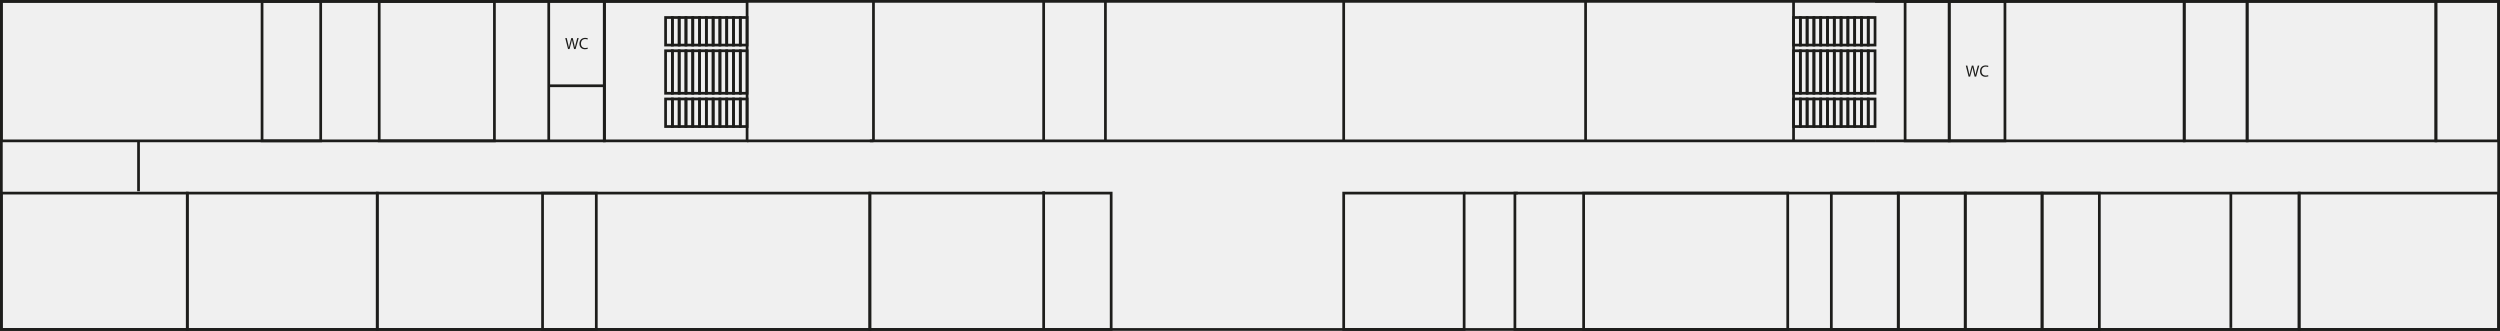
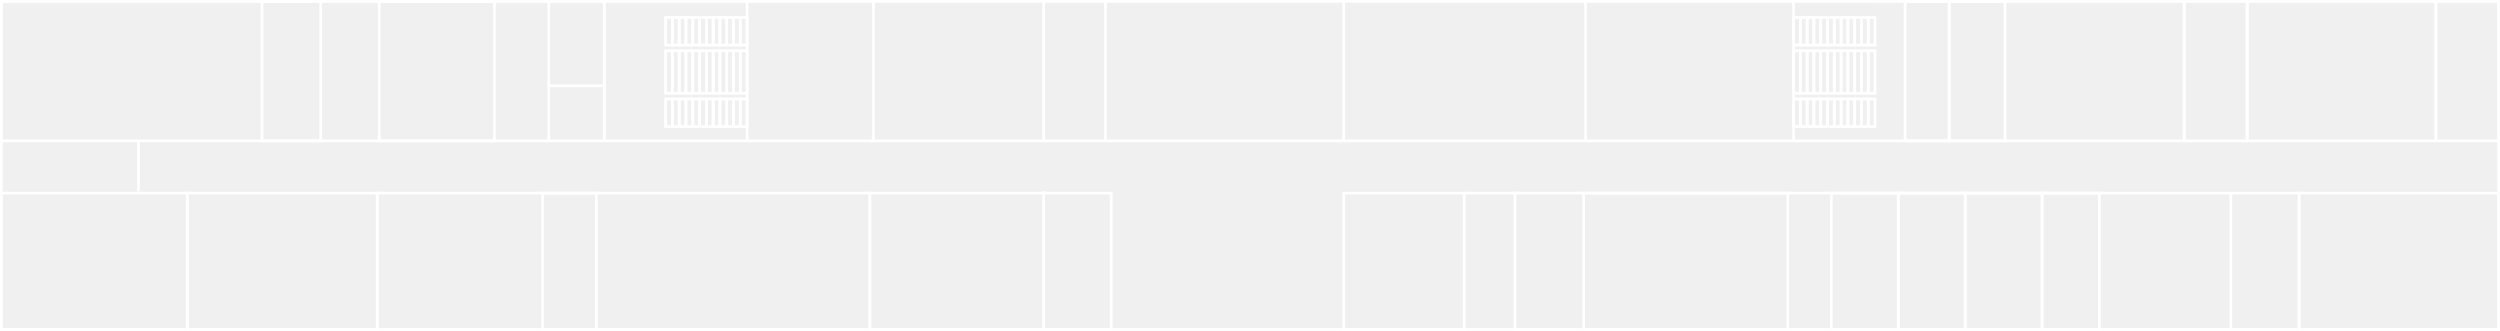
<svg xmlns="http://www.w3.org/2000/svg" id="_Слой_2" data-name="Слой 2" viewBox="0 0 1832.64 242.51">
  <defs>
    <style>
      .cls-1 {
-         fill: #1d1d1b;
+         fill: none;
      }

      .cls-2 {
        fill: none;
-         stroke: #1d1d1b;
+         stroke: #FFFFFF;
        stroke-miterlimit: 10;
        stroke-width: 2px;
      }
    </style>
  </defs>
  <g id="_Слой_2-2" data-name="Слой 2">
    <g>
      <g>
        <rect class="cls-2" x="1" y="1" width="1830.64" height="240.51" />
        <g>
          <rect class="cls-2" x="542.68" y="12.83" width="4.98" height="20.21" />
          <rect class="cls-2" x="537.7" y="12.83" width="4.98" height="20.21" />
          <rect class="cls-2" x="532.72" y="12.83" width="4.98" height="20.21" />
          <rect class="cls-2" x="527.74" y="12.83" width="4.98" height="20.21" />
          <rect class="cls-2" x="522.77" y="12.83" width="4.98" height="20.21" />
          <rect class="cls-2" x="517.79" y="12.83" width="4.98" height="20.21" />
        </g>
        <g>
          <rect class="cls-2" x="512.81" y="12.83" width="4.98" height="20.21" />
          <rect class="cls-2" x="507.83" y="12.83" width="4.98" height="20.21" />
          <rect class="cls-2" x="502.85" y="12.83" width="4.98" height="20.21" />
          <rect class="cls-2" x="497.87" y="12.83" width="4.98" height="20.21" />
          <rect class="cls-2" x="492.89" y="12.83" width="4.98" height="20.21" />
          <rect class="cls-2" x="487.91" y="12.83" width="4.98" height="20.21" />
        </g>
        <g>
          <rect class="cls-2" x="542.68" y="72.55" width="4.98" height="20.21" />
          <rect class="cls-2" x="537.7" y="72.55" width="4.98" height="20.21" />
          <rect class="cls-2" x="532.72" y="72.55" width="4.98" height="20.21" />
          <rect class="cls-2" x="527.74" y="72.55" width="4.98" height="20.21" />
          <rect class="cls-2" x="522.77" y="72.55" width="4.98" height="20.21" />
          <rect class="cls-2" x="517.79" y="72.55" width="4.98" height="20.21" />
        </g>
        <g>
          <rect class="cls-2" x="512.81" y="72.55" width="4.98" height="20.21" />
          <rect class="cls-2" x="507.83" y="72.55" width="4.98" height="20.21" />
          <rect class="cls-2" x="502.85" y="72.55" width="4.98" height="20.21" />
          <rect class="cls-2" x="497.87" y="72.55" width="4.98" height="20.21" />
          <rect class="cls-2" x="492.89" y="72.55" width="4.98" height="20.21" />
          <rect class="cls-2" x="487.91" y="72.55" width="4.98" height="20.21" />
        </g>
        <g>
          <rect class="cls-2" x="542.68" y="37.22" width="4.98" height="31.15" />
          <rect class="cls-2" x="537.7" y="37.22" width="4.98" height="31.15" />
          <rect class="cls-2" x="532.72" y="37.22" width="4.98" height="31.15" />
          <rect class="cls-2" x="527.74" y="37.22" width="4.98" height="31.15" />
          <rect class="cls-2" x="522.77" y="37.22" width="4.98" height="31.15" />
          <rect class="cls-2" x="517.79" y="37.22" width="4.98" height="31.15" />
        </g>
        <g>
          <rect class="cls-2" x="512.81" y="37.22" width="4.98" height="31.15" />
          <rect class="cls-2" x="507.83" y="37.22" width="4.98" height="31.15" />
          <rect class="cls-2" x="502.85" y="37.22" width="4.98" height="31.15" />
          <rect class="cls-2" x="497.87" y="37.22" width="4.98" height="31.15" />
          <rect class="cls-2" x="492.89" y="37.22" width="4.98" height="31.15" />
          <rect class="cls-2" x="487.91" y="37.22" width="4.98" height="31.15" />
        </g>
        <g>
          <rect class="cls-2" x="1369.53" y="12.83" width="4.98" height="20.21" />
          <rect class="cls-2" x="1364.55" y="12.83" width="4.98" height="20.21" />
          <rect class="cls-2" x="1359.57" y="12.83" width="4.98" height="20.21" />
          <rect class="cls-2" x="1354.6" y="12.83" width="4.98" height="20.21" />
          <rect class="cls-2" x="1349.62" y="12.83" width="4.98" height="20.21" />
          <rect class="cls-2" x="1344.64" y="12.83" width="4.98" height="20.21" />
        </g>
        <g>
          <rect class="cls-2" x="1339.66" y="12.83" width="4.98" height="20.21" />
          <rect class="cls-2" x="1334.68" y="12.83" width="4.98" height="20.21" />
          <rect class="cls-2" x="1329.7" y="12.83" width="4.98" height="20.21" />
          <rect class="cls-2" x="1324.72" y="12.83" width="4.98" height="20.21" />
          <rect class="cls-2" x="1319.74" y="12.83" width="4.98" height="20.21" />
          <rect class="cls-2" x="1314.77" y="12.83" width="4.98" height="20.21" />
        </g>
        <g>
          <rect class="cls-2" x="1369.53" y="72.55" width="4.98" height="20.21" />
          <rect class="cls-2" x="1364.55" y="72.55" width="4.98" height="20.21" />
          <rect class="cls-2" x="1359.57" y="72.55" width="4.98" height="20.21" />
          <rect class="cls-2" x="1354.6" y="72.55" width="4.98" height="20.21" />
          <rect class="cls-2" x="1349.62" y="72.55" width="4.98" height="20.21" />
          <rect class="cls-2" x="1344.64" y="72.55" width="4.98" height="20.21" />
        </g>
        <g>
          <rect class="cls-2" x="1339.66" y="72.55" width="4.98" height="20.21" />
          <rect class="cls-2" x="1334.68" y="72.55" width="4.98" height="20.21" />
          <rect class="cls-2" x="1329.7" y="72.55" width="4.98" height="20.21" />
          <rect class="cls-2" x="1324.72" y="72.55" width="4.98" height="20.21" />
          <rect class="cls-2" x="1319.74" y="72.55" width="4.98" height="20.21" />
          <rect class="cls-2" x="1314.77" y="72.55" width="4.98" height="20.21" />
        </g>
        <g>
          <rect class="cls-2" x="1369.53" y="37.22" width="4.98" height="31.15" />
          <rect class="cls-2" x="1364.55" y="37.22" width="4.98" height="31.15" />
          <rect class="cls-2" x="1359.57" y="37.22" width="4.98" height="31.15" />
          <rect class="cls-2" x="1354.6" y="37.22" width="4.98" height="31.15" />
          <rect class="cls-2" x="1349.62" y="37.22" width="4.98" height="31.15" />
          <rect class="cls-2" x="1344.64" y="37.22" width="4.98" height="31.15" />
        </g>
        <g>
          <rect class="cls-2" x="1339.66" y="37.22" width="4.98" height="31.15" />
          <rect class="cls-2" x="1334.68" y="37.22" width="4.98" height="31.15" />
          <rect class="cls-2" x="1329.7" y="37.22" width="4.98" height="31.15" />
          <rect class="cls-2" x="1324.72" y="37.22" width="4.98" height="31.15" />
          <rect class="cls-2" x="1319.74" y="37.22" width="4.98" height="31.15" />
          <rect class="cls-2" x="1314.77" y="37.22" width="4.98" height="31.15" />
        </g>
        <rect class="cls-2" x="1" y="1" width="442" height="102.26" />
        <rect class="cls-2" x="1" y="141.55" width="136.3" height="99.96" />
        <rect class="cls-2" x="276.55" y="141.55" width="160.57" height="99.96" />
        <rect class="cls-2" x="137.3" y="141.55" width="139.26" height="99.96" />
        <rect class="cls-2" x="397.72" y="141.55" width="239.94" height="99.96" />
        <rect class="cls-2" x="637.66" y="141.55" width="176.89" height="99.96" />
        <rect class="cls-2" x="1110.51" y="141.55" width="574.87" height="99.96" />
        <rect class="cls-2" x="985" y="141.55" width="88.3" height="99.96" transform="translate(2058.3 383.06) rotate(180)" />
        <rect class="cls-2" x="1685.38" y="141.55" width="146.26" height="99.96" />
        <rect class="cls-2" x="1496.96" y="141.55" width="41.98" height="99.96" />
        <rect class="cls-2" x="1440.64" y="141.55" width="56.32" height="99.96" />
        <rect class="cls-2" x="1391.49" y="141.55" width="49.15" height="99.96" />
        <rect class="cls-2" x="1342.47" y="141.55" width="49.15" height="99.96" />
        <rect class="cls-2" x="1160.89" y="141.55" width="149.62" height="99.96" />
        <polyline class="cls-2" points="1374.51 1 1601.15 1 1601.15 103.26 1374.51 103.26" />
        <rect class="cls-2" x="1601.15" y="1" width="46.13" height="102.26" />
        <rect class="cls-2" x="1785.66" y="1" width="45.98" height="102.26" />
        <rect class="cls-2" x="1647.28" y="1" width="138.38" height="102.26" />
        <rect class="cls-2" x="1428.89" y="1" width="40.85" height="102.26" />
        <rect class="cls-2" x="1396.55" y="1" width="32.34" height="102.26" />
        <rect class="cls-2" x="443" y="1" width="104.66" height="102.26" />
        <line class="cls-2" x1="1314.77" y1="103.26" x2="1314.77" y2="1" />
        <line class="cls-2" x1="637.66" y1="103.26" x2="1374.51" y2="103.26" />
        <line class="cls-2" x1="547.66" y1="103.26" x2="640.3" y2="103.26" />
        <line class="cls-2" x1="640.3" y1="103.26" x2="640.3" y2="1" />
        <line class="cls-2" x1="765.06" y1="103.26" x2="765.06" y2="1" />
        <line class="cls-2" x1="810.34" y1="103.26" x2="810.34" y2="1" />
        <line class="cls-2" x1="985" y1="103.26" x2="985" y2="1" />
        <line class="cls-2" x1="1162.32" y1="103.26" x2="1162.32" y2="1.3" />
        <line class="cls-2" x1="1073.3" y1="141.55" x2="1112.64" y2="141.55" />
        <line class="cls-2" x1="765.06" y1="241.51" x2="765.06" y2="140.19" />
        <line class="cls-2" x1="443" y1="103.26" x2="443" y2="1" />
        <line class="cls-2" x1="402.26" y1="103.26" x2="402.26" y2="1" />
        <line class="cls-2" x1="443" y1="62.87" x2="402.26" y2="62.87" />
        <rect class="cls-2" x="277.98" y="1" width="84.46" height="102.26" />
        <rect class="cls-2" x="192.1" y="1" width="42.99" height="102.26" />
        <line class="cls-2" x1="1635.34" y1="141.55" x2="1635.34" y2="240.38" />
        <line class="cls-2" x1="101.55" y1="140.19" x2="101.55" y2="103.26" />
      </g>
      <g>
        <path class="cls-1" d="M1443.1,56.18l-2.05-8.08h1.1l.96,4.09c.24,1.01.46,2.02.6,2.79h.02c.13-.8.38-1.76.66-2.81l1.08-4.08h1.09l.98,4.1c.23.96.44,1.92.56,2.77h.02c.17-.89.4-1.79.65-2.79l1.07-4.08h1.07l-2.29,8.08h-1.09l-1.02-4.21c-.25-1.03-.42-1.82-.53-2.64h-.02c-.14.8-.32,1.6-.62,2.64l-1.15,4.21h-1.09Z" />
        <path class="cls-1" d="M1457.58,55.91c-.38.19-1.15.38-2.13.38-2.28,0-3.99-1.44-3.99-4.09s1.71-4.25,4.22-4.25c1.01,0,1.64.22,1.92.36l-.25.85c-.4-.19-.96-.34-1.63-.34-1.89,0-3.15,1.21-3.15,3.33,0,1.98,1.14,3.25,3.11,3.25.64,0,1.28-.13,1.7-.34l.22.83Z" />
      </g>
      <g>
        <path class="cls-1" d="M416.41,35.98l-2.05-8.08h1.1l.96,4.09c.24,1.01.46,2.02.6,2.79h.02c.13-.8.38-1.76.66-2.81l1.08-4.08h1.09l.98,4.1c.23.96.44,1.92.56,2.77h.02c.17-.89.4-1.79.65-2.79l1.07-4.08h1.07l-2.29,8.08h-1.09l-1.02-4.21c-.25-1.03-.42-1.82-.53-2.64h-.02c-.14.8-.32,1.6-.62,2.64l-1.15,4.21h-1.09Z" />
        <path class="cls-1" d="M430.89,35.72c-.38.19-1.15.38-2.13.38-2.28,0-3.99-1.44-3.99-4.09s1.71-4.25,4.22-4.25c1.01,0,1.64.22,1.92.36l-.25.85c-.4-.19-.96-.34-1.63-.34-1.89,0-3.15,1.21-3.15,3.33,0,1.98,1.14,3.25,3.11,3.25.64,0,1.28-.13,1.7-.34l.22.83Z" />
      </g>
    </g>
  </g>
</svg>
